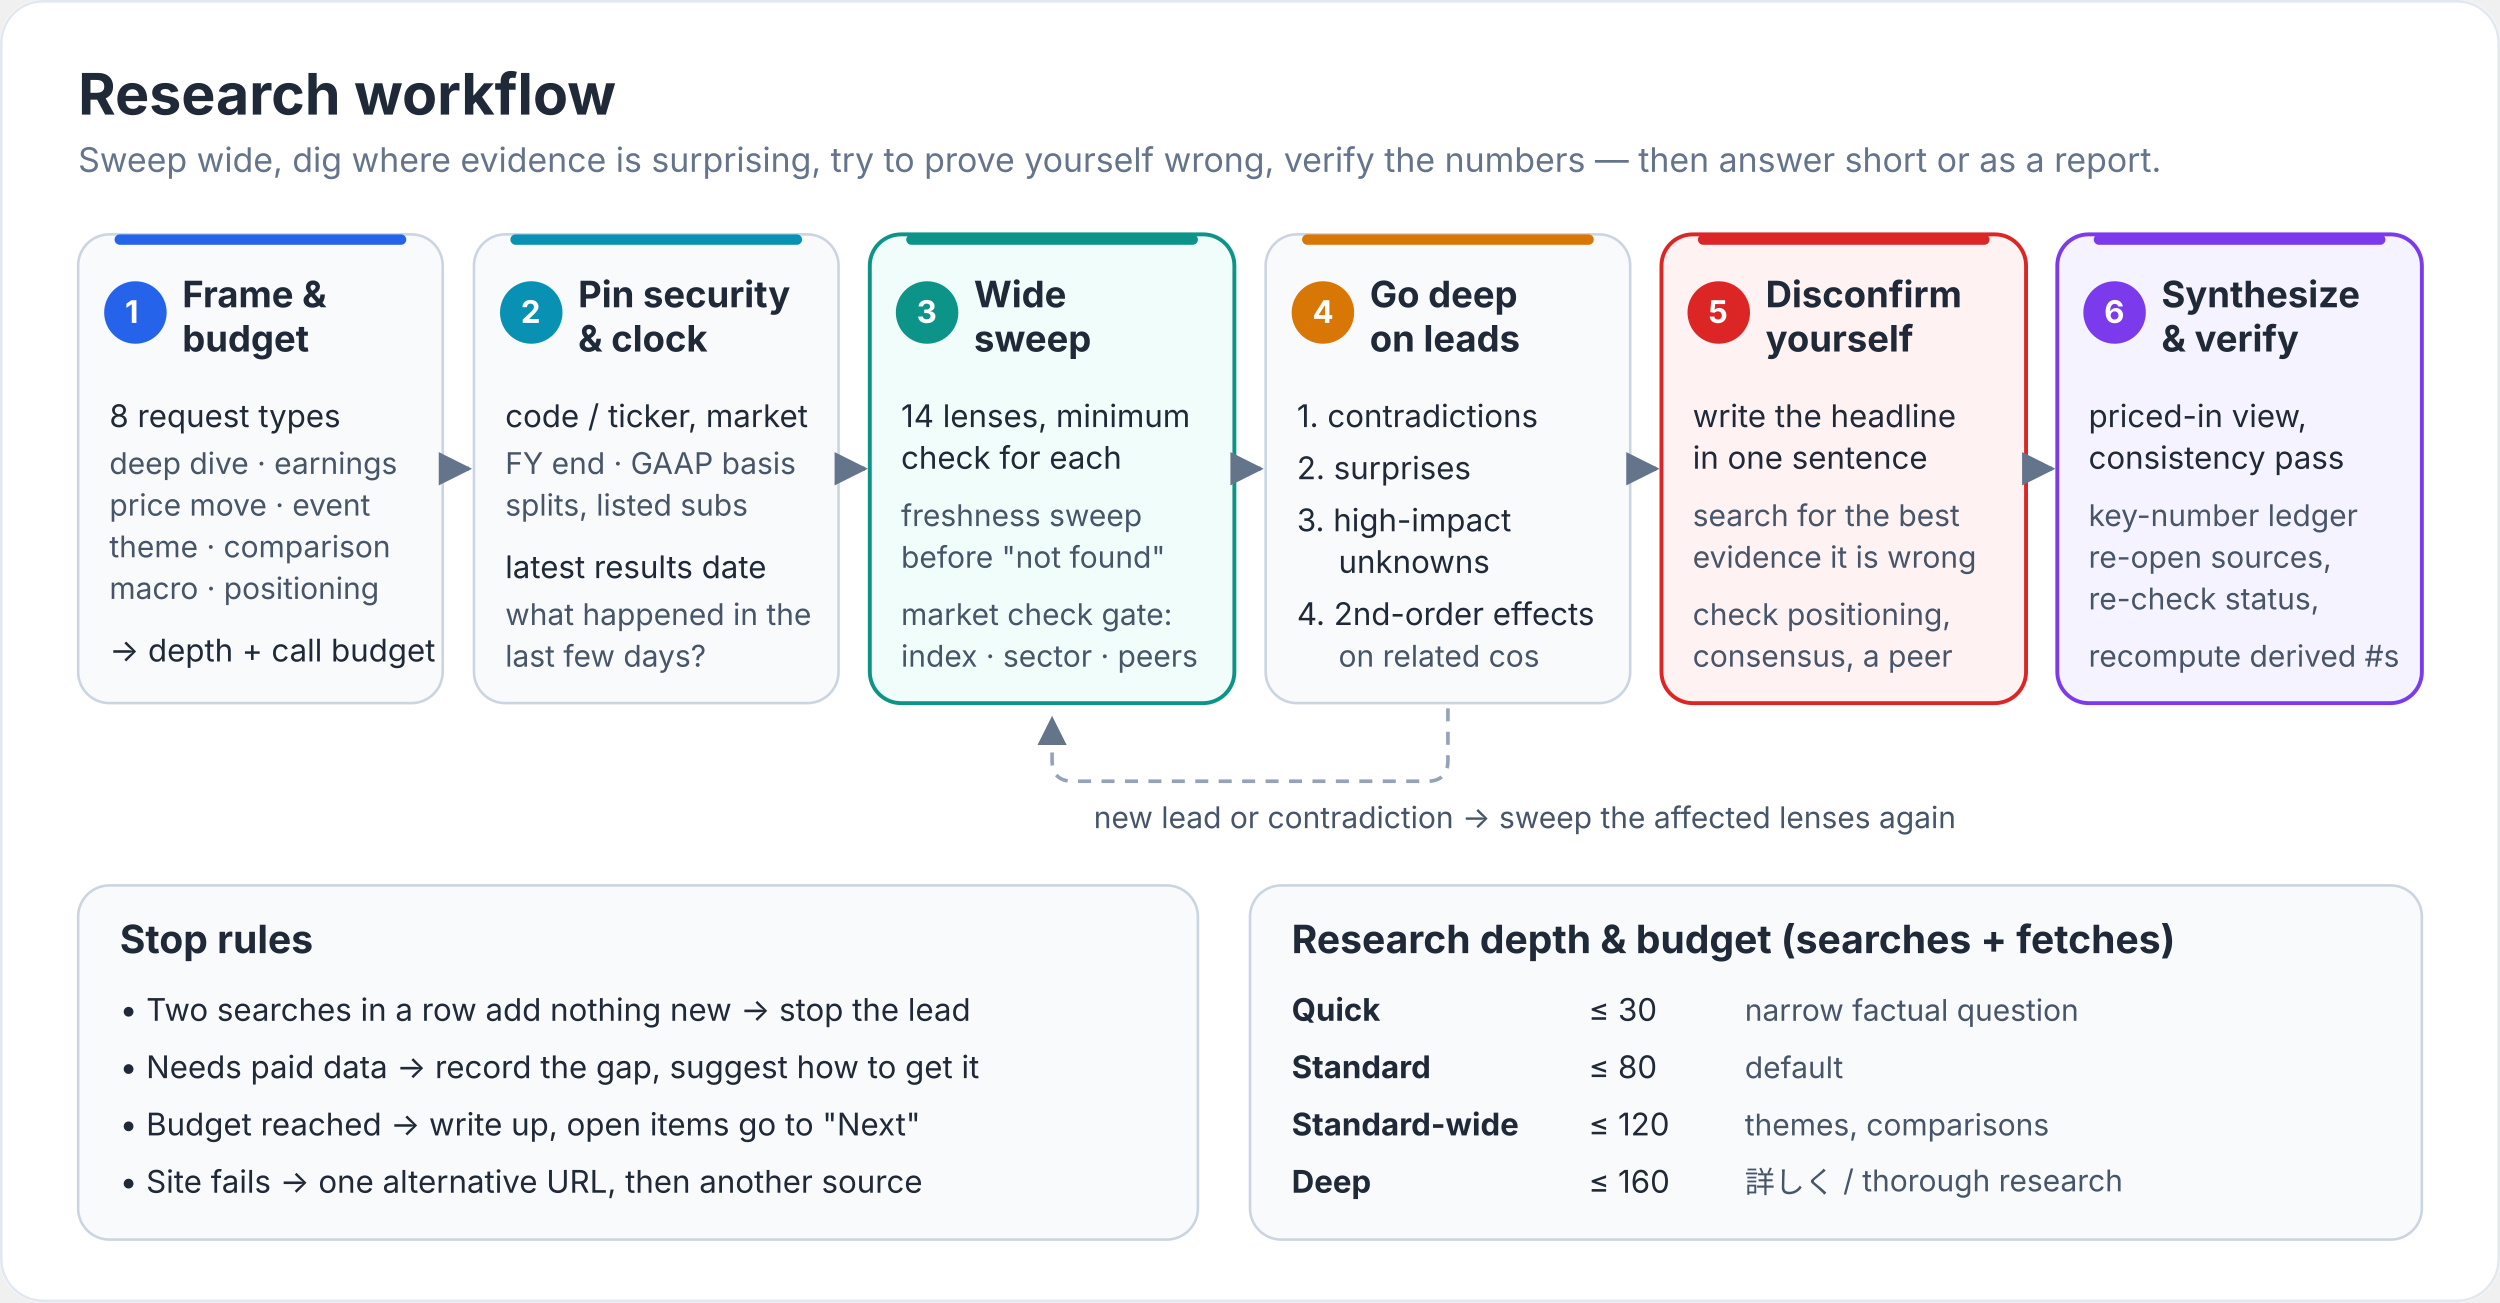
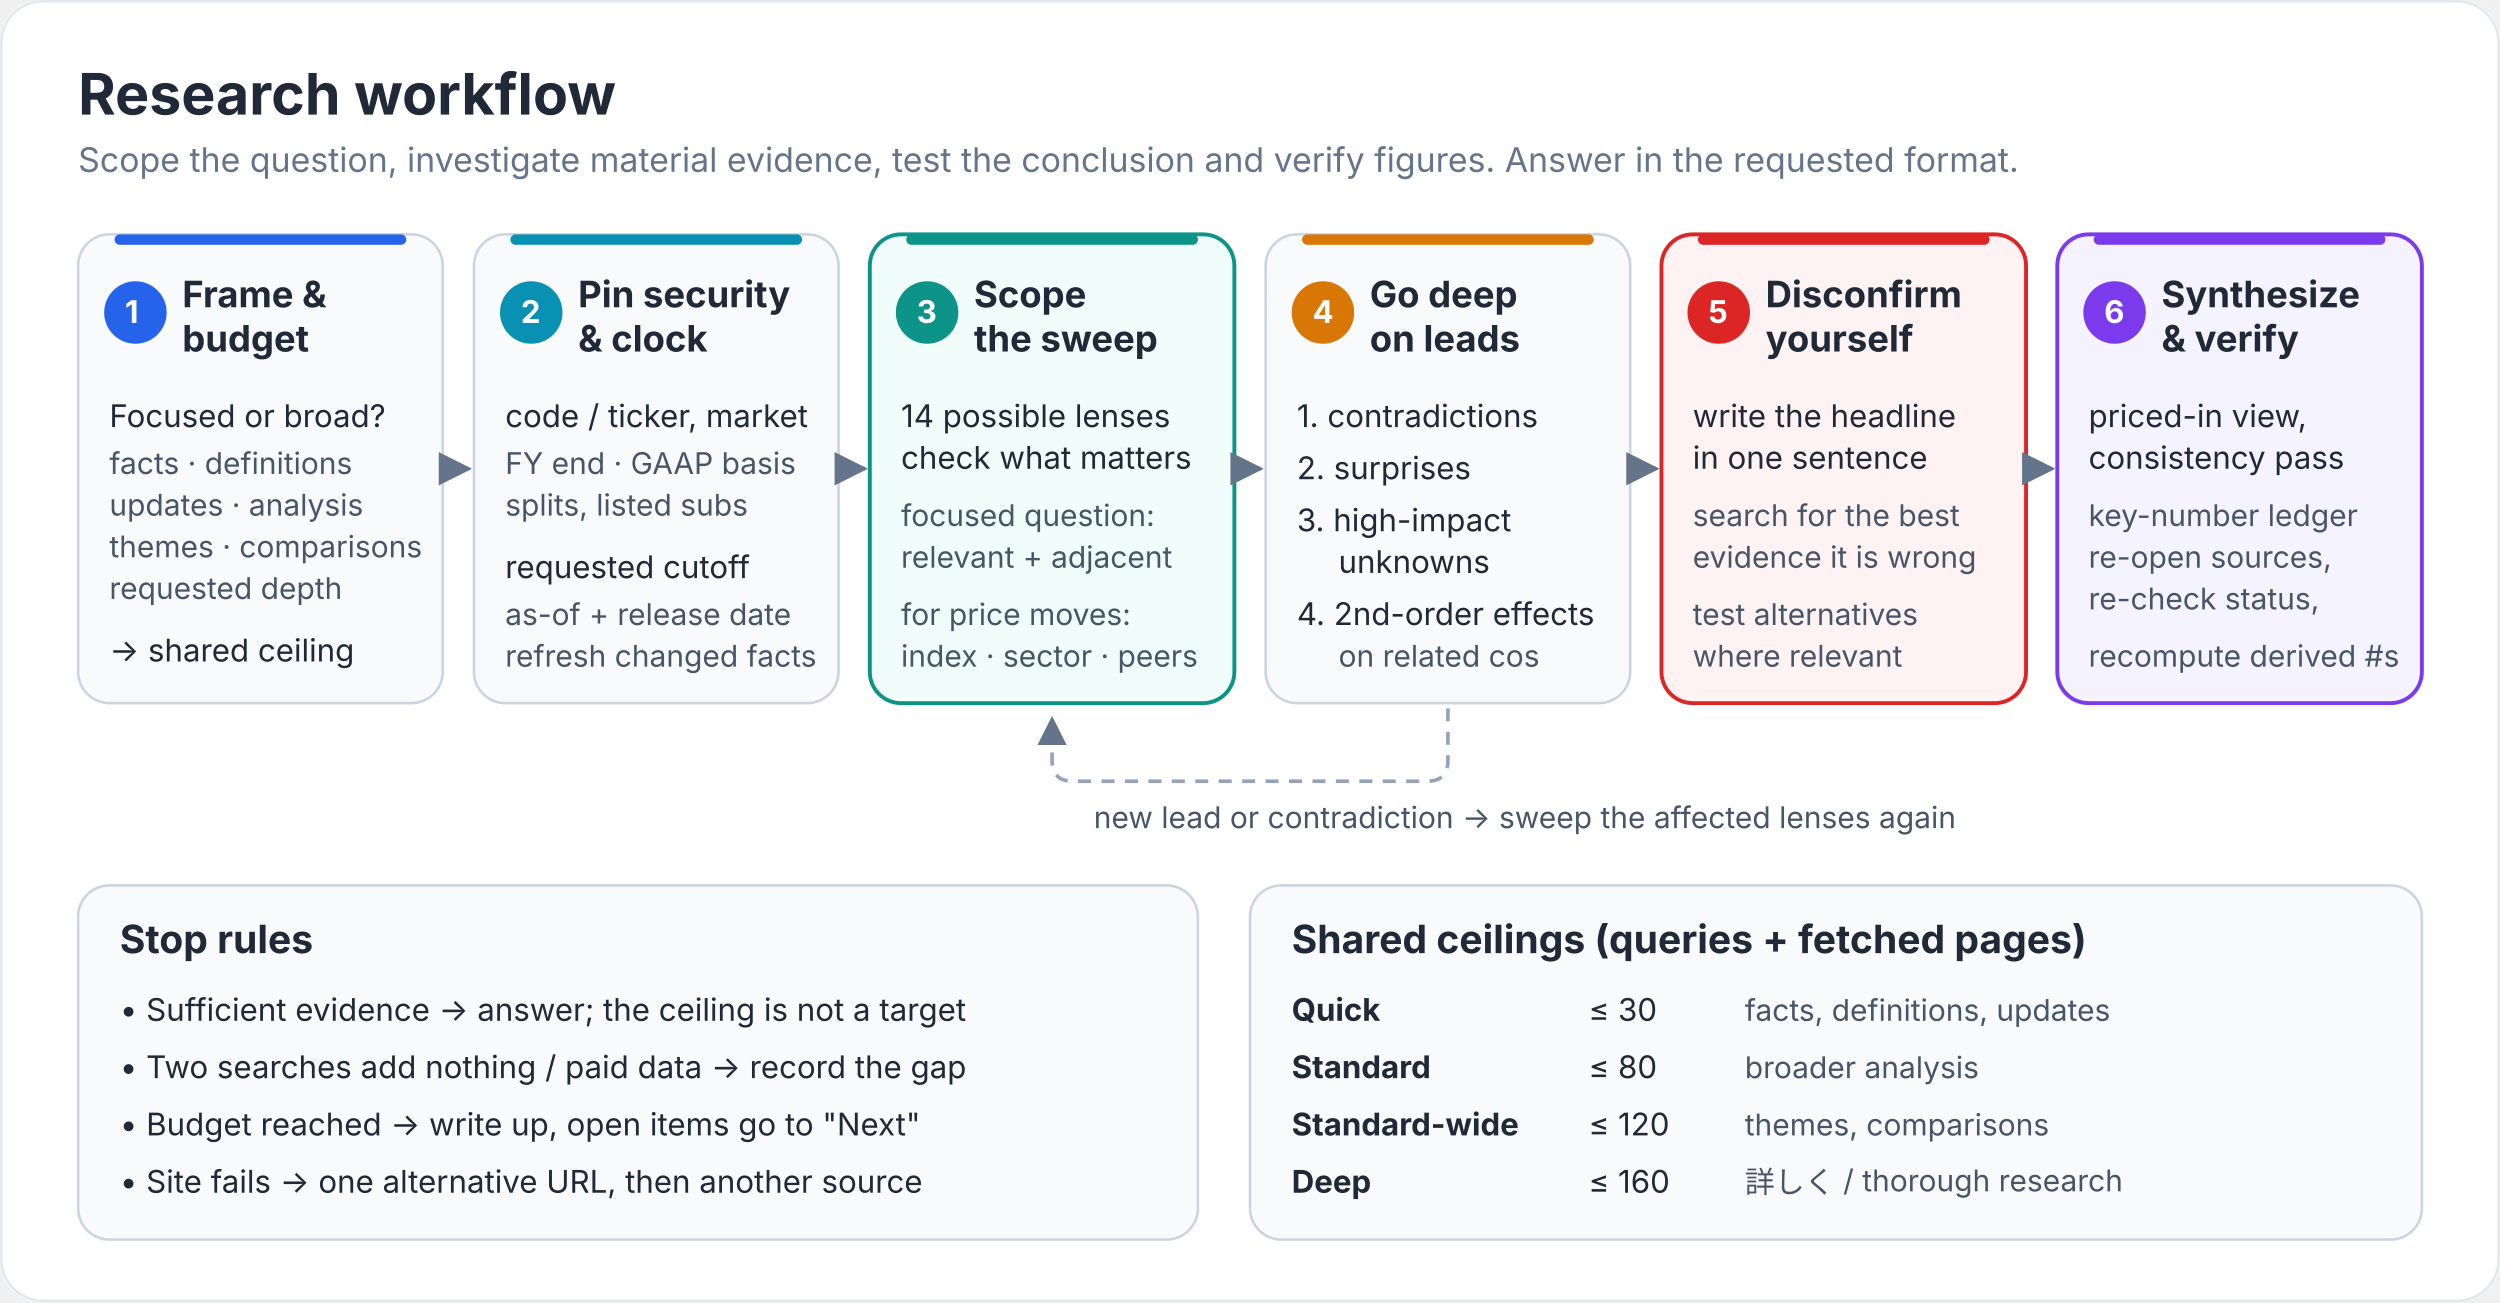
<svg xmlns="http://www.w3.org/2000/svg" viewBox="0 0 960 500" width="960" height="500" role="img" aria-labelledby="title desc">
  <defs>
    <marker id="arrow" viewBox="0 0 10 10" refX="9" refY="5" markerWidth="8" markerHeight="8" orient="auto-start-reverse">
      <path d="M0,0 L10,5 L0,10 z" fill="#64748b" />
    </marker>
    <style>
      .t { font-family: Inter, -apple-system, "Segoe UI", Helvetica, Arial, "Noto Sans JP", "Noto Sans CJK JP", "Hiragino Sans", "Yu Gothic", Meiryo, sans-serif; fill: #1f2937; }
      .h1 { font-size: 22px; font-weight: 700; }
      .sub { font-size: 13px; fill: #64748b; }
      .num { font-size: 12px; font-weight: 700; fill: #ffffff; }
      .st { font-size: 14px; font-weight: 700; }
      .b { font-size: 12px; }
      .s { font-size: 11.5px; fill: #475569; }
      .bt { font-size: 15px; font-weight: 700; }
      .line { stroke: #64748b; stroke-width: 1.6; fill: none; }
      .dash { stroke: #94a3b8; stroke-width: 1.4; fill: none; stroke-dasharray: 5 4; }
    </style>
  </defs>
  <rect x="0" y="0" width="960" height="500" rx="16" fill="#ffffff" />
  <rect x="0.5" y="0.5" width="959" height="499" rx="16" fill="none" stroke="#e2e8f0" />
  <text class="t h1" x="30" y="44">Research workflow</text>
-   <text class="t sub" x="30" y="66">Sweep wide, dig where evidence is surprising, try to prove yourself wrong, verify the numbers — then answer short or as a report.</text>
+   <text class="t sub" x="30" y="66">Scope the question, investigate material evidence, test the conclusion and verify figures. Answer in the requested format.</text>
  <g>
    <rect x="30" y="90" width="140" height="180" rx="12" fill="#f8fafc" stroke="#cbd5e1" />
    <rect x="44" y="90" width="112" height="4" rx="2" fill="#2563eb" />
    <circle cx="52" cy="120" r="12" fill="#2563eb" />
    <text class="t num" x="48" y="124">1</text>
    <text class="t st" x="70" y="118">Frame &amp;</text>
    <text class="t st" x="70" y="135">budget</text>
-     <text class="t b" x="42" y="164">8 request types</text>
-     <text class="t s" x="42" y="182">deep dive · earnings</text>
-     <text class="t s" x="42" y="198">price move · event</text>
-     <text class="t s" x="42" y="214">theme · comparison</text>
-     <text class="t s" x="42" y="230">macro · positioning</text>
-     <text class="t b" x="42" y="254">→ depth + call budget</text>
+     <text class="t b" x="42" y="164">Focused or broad?</text>
+     <text class="t s" x="42" y="182">facts · definitions</text>
+     <text class="t s" x="42" y="198">updates · analysis</text>
+     <text class="t s" x="42" y="214">themes · comparisons</text>
+     <text class="t s" x="42" y="230">requested depth</text>
+     <text class="t b" x="42" y="254">→ shared ceiling</text>
  </g>
  <g>
    <rect x="182" y="90" width="140" height="180" rx="12" fill="#f8fafc" stroke="#cbd5e1" />
    <rect x="196" y="90" width="112" height="4" rx="2" fill="#0891b2" />
    <circle cx="204" cy="120" r="12" fill="#0891b2" />
    <text class="t num" x="200" y="124">2</text>
    <text class="t st" x="222" y="118">Pin security</text>
    <text class="t st" x="222" y="135">&amp; clock</text>
    <text class="t b" x="194" y="164">code / ticker, market</text>
    <text class="t s" x="194" y="182">FY end · GAAP basis</text>
    <text class="t s" x="194" y="198">splits, listed subs</text>
-     <text class="t b" x="194" y="222">latest results date</text>
-     <text class="t s" x="194" y="240">what happened in the</text>
-     <text class="t s" x="194" y="256">last few days?</text>
+     <text class="t b" x="194" y="222">requested cutoff</text>
+     <text class="t s" x="194" y="240">as-of + release date</text>
+     <text class="t s" x="194" y="256">refresh changed facts</text>
  </g>
  <g>
    <rect x="334" y="90" width="140" height="180" rx="12" fill="#f0fdfa" stroke="#0d9488" stroke-width="1.5" />
    <rect x="348" y="90" width="112" height="4" rx="2" fill="#0d9488" />
    <circle cx="356" cy="120" r="12" fill="#0d9488" />
    <text class="t num" x="352" y="124">3</text>
-     <text class="t st" x="374" y="118">Wide</text>
-     <text class="t st" x="374" y="135">sweep</text>
-     <text class="t b" x="346" y="164">14 lenses, minimum</text>
-     <text class="t b" x="346" y="180">check for each</text>
-     <text class="t s" x="346" y="202">freshness sweep</text>
-     <text class="t s" x="346" y="218">before "not found"</text>
-     <text class="t s" x="346" y="240">market check gate:</text>
+     <text class="t st" x="374" y="118">Scope</text>
+     <text class="t st" x="374" y="135">the sweep</text>
+     <text class="t b" x="346" y="164">14 possible lenses</text>
+     <text class="t b" x="346" y="180">check what matters</text>
+     <text class="t s" x="346" y="202">focused question:</text>
+     <text class="t s" x="346" y="218">relevant + adjacent</text>
+     <text class="t s" x="346" y="240">for price moves:</text>
    <text class="t s" x="346" y="256">index · sector · peers</text>
  </g>
  <g>
    <rect x="486" y="90" width="140" height="180" rx="12" fill="#f8fafc" stroke="#cbd5e1" />
    <rect x="500" y="90" width="112" height="4" rx="2" fill="#d97706" />
    <circle cx="508" cy="120" r="12" fill="#d97706" />
    <text class="t num" x="504" y="124">4</text>
    <text class="t st" x="526" y="118">Go deep</text>
    <text class="t st" x="526" y="135">on leads</text>
    <text class="t b" x="498" y="164">1. contradictions</text>
    <text class="t b" x="498" y="184">2. surprises</text>
    <text class="t b" x="498" y="204">3. high-impact</text>
    <text class="t b" x="514" y="220">unknowns</text>
    <text class="t b" x="498" y="240">4. 2nd-order effects</text>
    <text class="t s" x="514" y="256">on related cos</text>
  </g>
  <g>
    <rect x="638" y="90" width="140" height="180" rx="12" fill="#fef2f2" stroke="#dc2626" stroke-width="1.5" />
    <rect x="652" y="90" width="112" height="4" rx="2" fill="#dc2626" />
    <circle cx="660" cy="120" r="12" fill="#dc2626" />
    <text class="t num" x="656" y="124">5</text>
    <text class="t st" x="678" y="118">Disconfirm</text>
    <text class="t st" x="678" y="135">yourself</text>
    <text class="t b" x="650" y="164">write the headline</text>
    <text class="t b" x="650" y="180">in one sentence</text>
    <text class="t s" x="650" y="202">search for the best</text>
    <text class="t s" x="650" y="218">evidence it is wrong</text>
-     <text class="t s" x="650" y="240">check positioning,</text>
-     <text class="t s" x="650" y="256">consensus, a peer</text>
+     <text class="t s" x="650" y="240">test alternatives</text>
+     <text class="t s" x="650" y="256">where relevant</text>
  </g>
  <g>
    <rect x="790" y="90" width="140" height="180" rx="12" fill="#f5f3ff" stroke="#7c3aed" stroke-width="1.5" />
    <rect x="804" y="90" width="112" height="4" rx="2" fill="#7c3aed" />
    <circle cx="812" cy="120" r="12" fill="#7c3aed" />
    <text class="t num" x="808" y="124">6</text>
    <text class="t st" x="830" y="118">Synthesize</text>
    <text class="t st" x="830" y="135">&amp; verify</text>
    <text class="t b" x="802" y="164">priced-in view,</text>
    <text class="t b" x="802" y="180">consistency pass</text>
    <text class="t s" x="802" y="202">key-number ledger</text>
    <text class="t s" x="802" y="218">re-open sources,</text>
    <text class="t s" x="802" y="234">re-check status,</text>
    <text class="t s" x="802" y="256">recompute derived #s</text>
  </g>
  <path class="line" d="M170 180 L180 180" marker-end="url(#arrow)" />
  <path class="line" d="M322 180 L332 180" marker-end="url(#arrow)" />
  <path class="line" d="M474 180 L484 180" marker-end="url(#arrow)" />
  <path class="line" d="M626 180 L636 180" marker-end="url(#arrow)" />
  <path class="line" d="M778 180 L788 180" marker-end="url(#arrow)" />
  <path class="dash" d="M556 272 L556 292 Q556 300 548 300 L412 300 Q404 300 404 292 L404 276" marker-end="url(#arrow)" />
  <text class="t s" x="420" y="318">new lead or contradiction → sweep the affected lenses again</text>
  <rect x="30" y="340" width="430" height="136" rx="12" fill="#f8fafc" stroke="#cbd5e1" />
  <text class="t bt" x="46" y="366">Stop rules</text>
-   <text class="t b" x="46" y="392">• Two searches in a row add nothing new → stop the lead</text>
-   <text class="t b" x="46" y="414">• Needs paid data → record the gap, suggest how to get it</text>
+   <text class="t b" x="46" y="392">• Sufficient evidence → answer; the ceiling is not a target</text>
+   <text class="t b" x="46" y="414">• Two searches add nothing / paid data → record the gap</text>
  <text class="t b" x="46" y="436">• Budget reached → write up, open items go to "Next"</text>
  <text class="t b" x="46" y="458">• Site fails → one alternative URL, then another source</text>
  <rect x="480" y="340" width="450" height="136" rx="12" fill="#f8fafc" stroke="#cbd5e1" />
-   <text class="t bt" x="496" y="366">Research depth &amp; budget (searches + fetches)</text>
+   <text class="t bt" x="496" y="366">Shared ceilings (queries + fetched pages)</text>
  <g>
    <text class="t b" x="496" y="392" font-weight="700">Quick</text>
    <text class="t b" x="610" y="392">≤ 30</text>
-     <text class="t s" x="670" y="392">narrow factual question</text>
+     <text class="t s" x="670" y="392">facts, definitions, updates</text>
    <text class="t b" x="496" y="414" font-weight="700">Standard</text>
    <text class="t b" x="610" y="414">≤ 80</text>
-     <text class="t s" x="670" y="414">default</text>
+     <text class="t s" x="670" y="414">broader analysis</text>
    <text class="t b" x="496" y="436" font-weight="700">Standard-wide</text>
    <text class="t b" x="610" y="436">≤ 120</text>
    <text class="t s" x="670" y="436">themes, comparisons</text>
    <text class="t b" x="496" y="458" font-weight="700">Deep</text>
    <text class="t b" x="610" y="458">≤ 160</text>
    <text class="t s" x="670" y="458">詳しく / thorough research</text>
  </g>
</svg>
